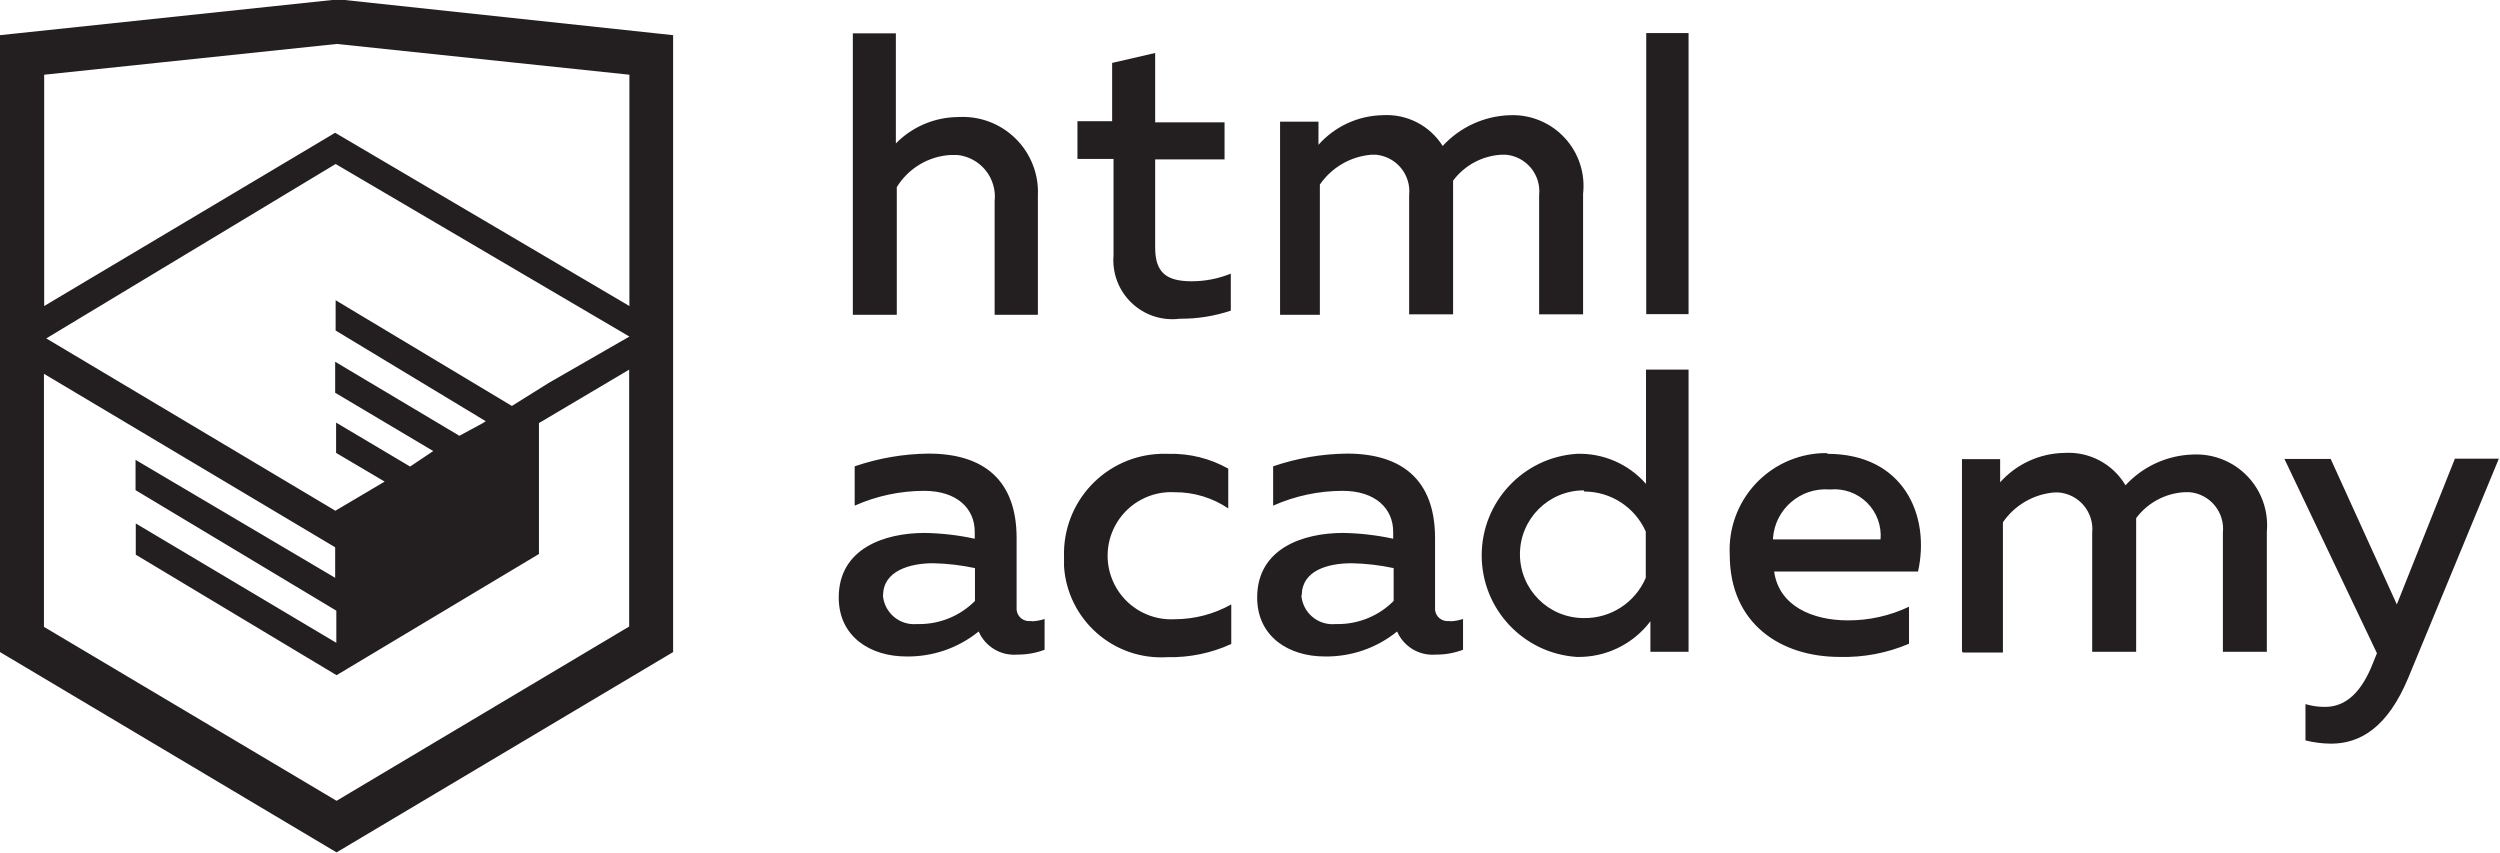
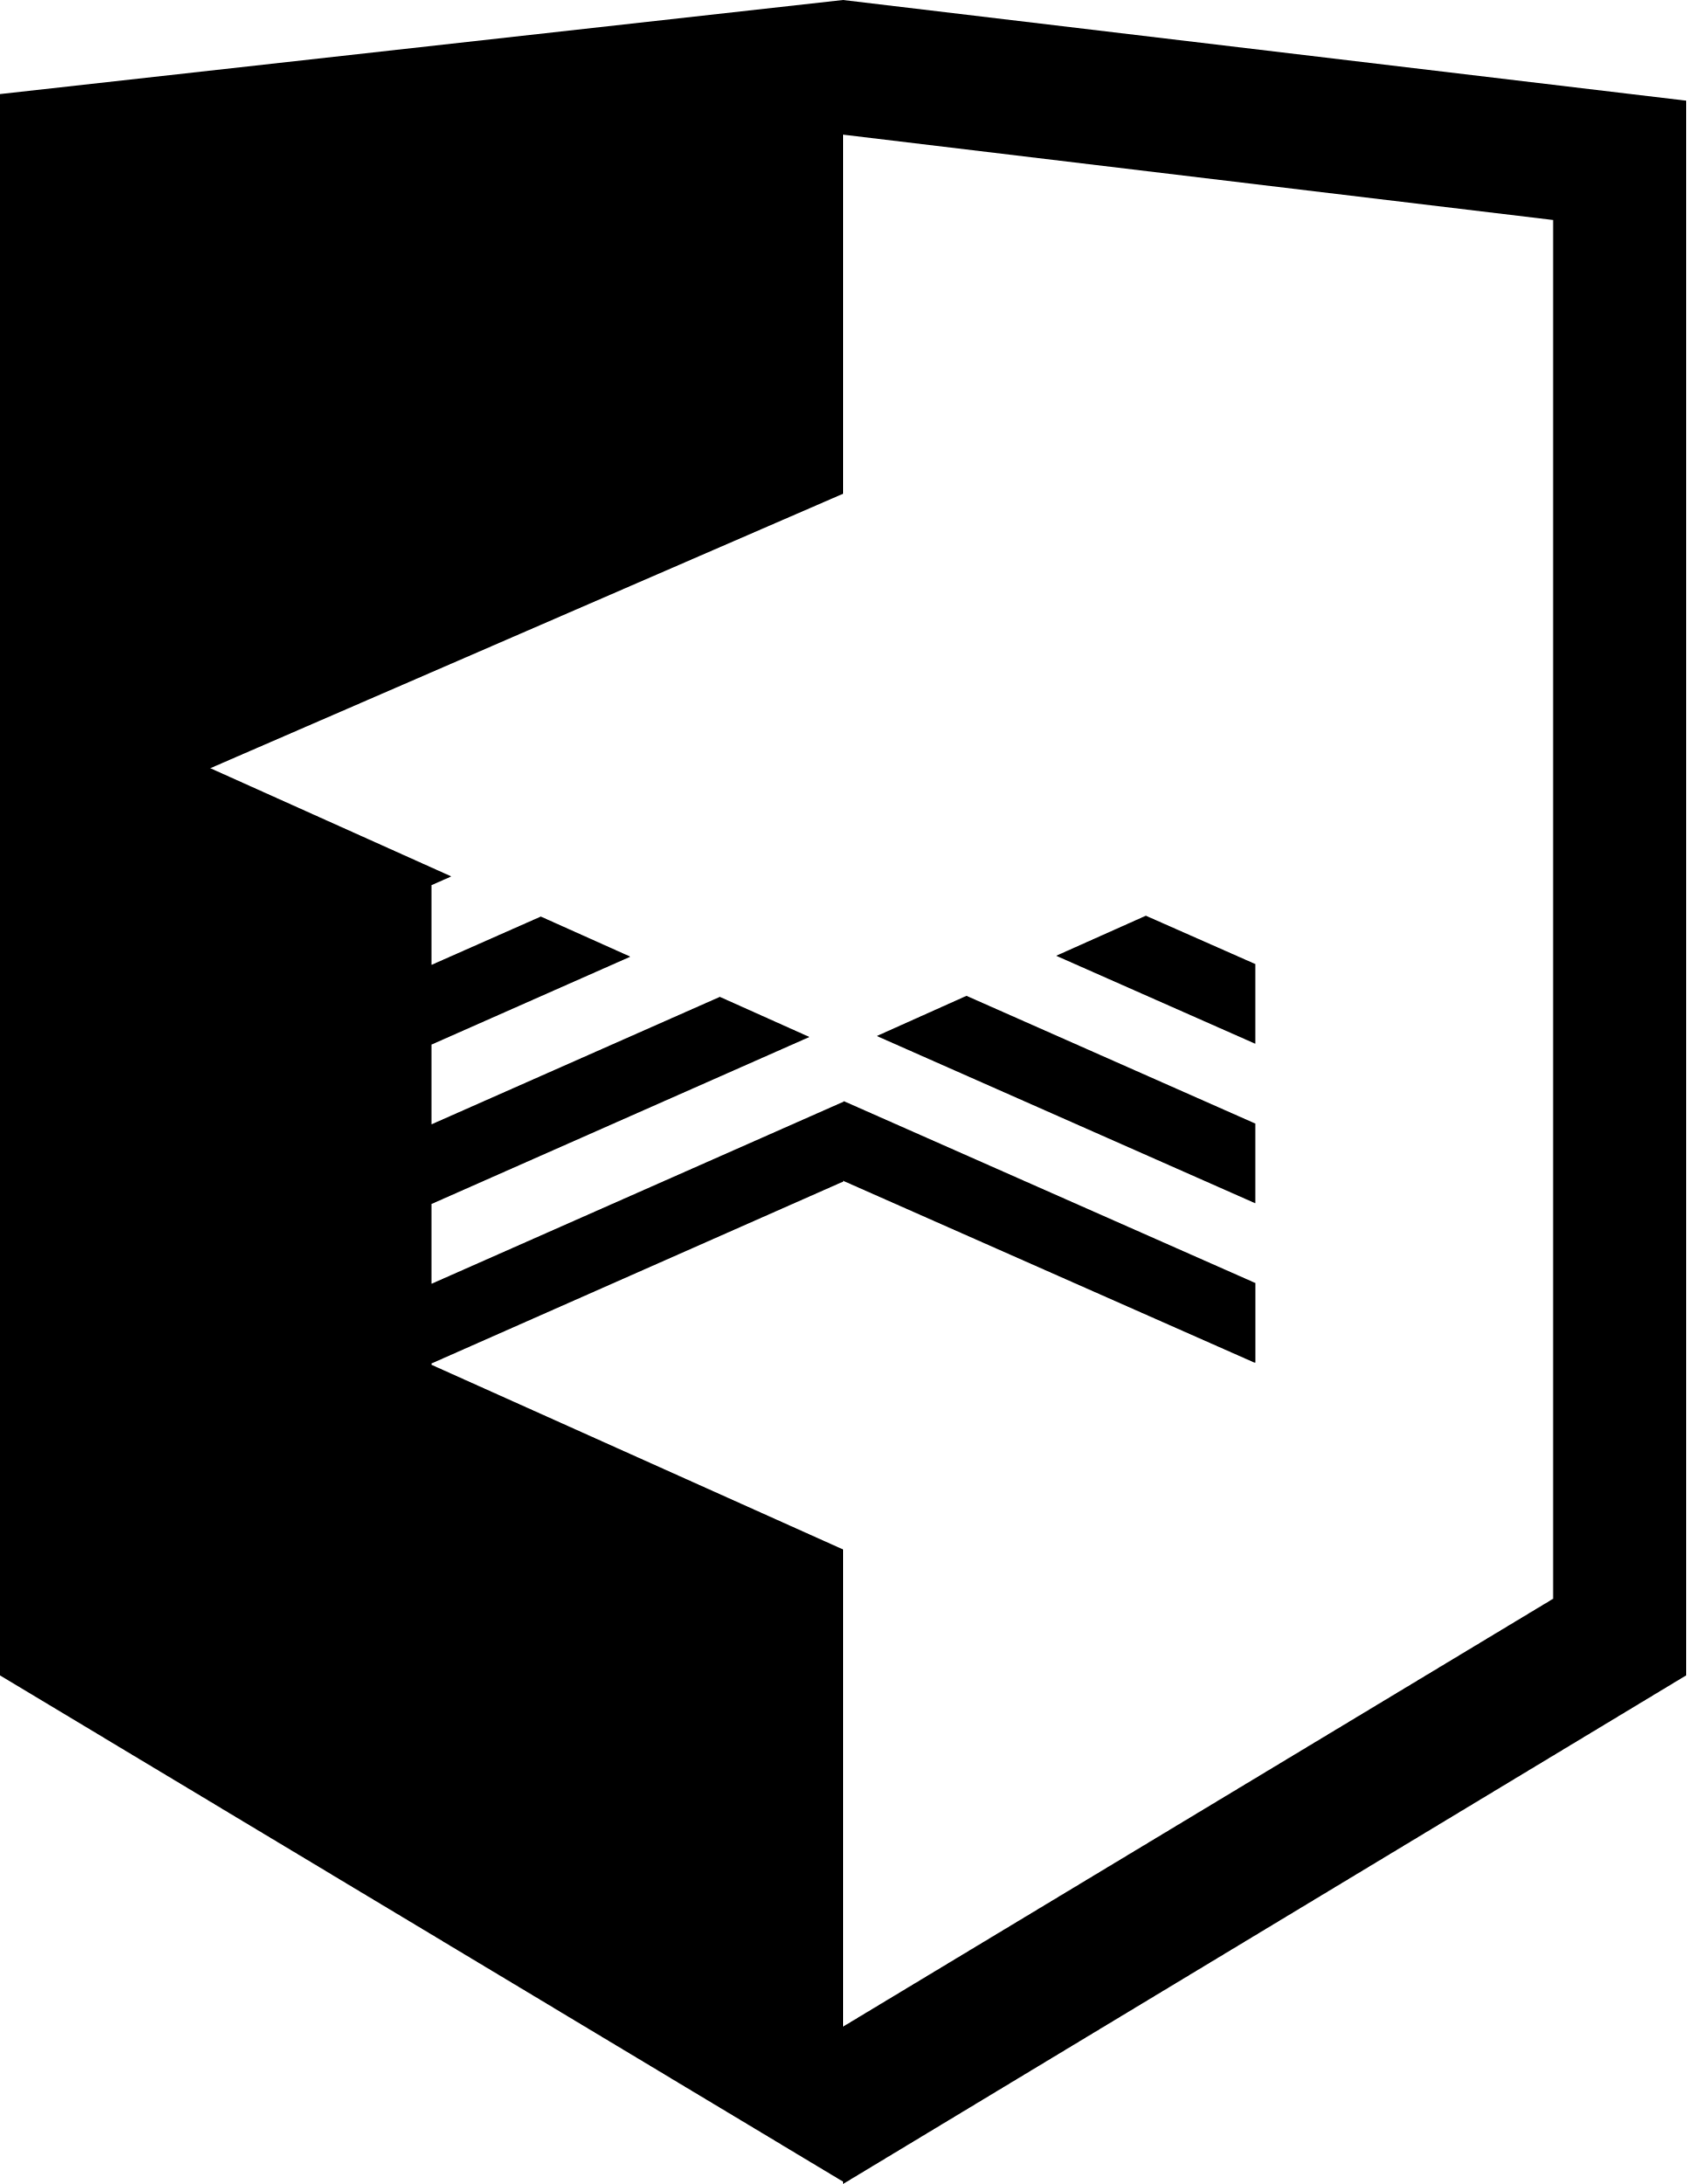
- <svg xmlns="http://www.w3.org/2000/svg" id="Layer_1" data-name="Layer 1" viewBox="0 0 108.08 36.85">
-   <path d="M44.61,26.88a2,2,0,0,0,.55-0.1v1.33a3.25,3.25,0,0,1-1.18.21,1.67,1.67,0,0,1-1.67-1,4.84,4.84,0,0,1-3.14,1.08c-1.51,0-2.91-.83-2.91-2.55,0-2.13,2-2.79,3.71-2.79a11.08,11.08,0,0,1,2.17.25v-0.3c0-1-.76-1.77-2.19-1.77a7.42,7.42,0,0,0-3,.64v-1.7a10.21,10.21,0,0,1,3.19-.55c2.36,0,3.81,1.12,3.81,3.65v3a0.54,0.54,0,0,0,.49.59h0.17Zm-6.44-1.13A1.35,1.35,0,0,0,39.63,27h0.11a3.39,3.39,0,0,0,2.41-1V24.58a9.72,9.72,0,0,0-1.81-.21c-1,0-2.16.33-2.16,1.38h0Zm12.36-6.11a5,5,0,0,1,2.57.64V22a4.08,4.08,0,0,0-2.3-.7,2.75,2.75,0,1,0,0,5.49,5,5,0,0,0,2.43-.64v1.71a6.27,6.27,0,0,1-2.76.57A4.21,4.21,0,0,1,46,24.51q0-.21,0-0.41a4.32,4.32,0,0,1,4.18-4.46h0.38Zm12.17,7.24a2,2,0,0,0,.55-0.1v1.33a3.25,3.25,0,0,1-1.18.21,1.67,1.67,0,0,1-1.67-1,4.84,4.84,0,0,1-3.14,1.08c-1.51,0-2.91-.83-2.91-2.55,0-2.13,2-2.79,3.71-2.79a11.08,11.08,0,0,1,2.17.25v-0.3c0-1-.76-1.77-2.19-1.77a7.42,7.42,0,0,0-3,.64v-1.7a10.21,10.21,0,0,1,3.19-.55c2.36,0,3.81,1.12,3.81,3.65v3a0.54,0.54,0,0,0,.49.59h0.17Zm-6.44-1.13A1.35,1.35,0,0,0,57.73,27h0.11a3.39,3.39,0,0,0,2.41-1V24.58a9.72,9.72,0,0,0-1.81-.21c-1.06,0-2.16.33-2.16,1.38h0ZM73,16V28.2H71.35V26.88a3.88,3.88,0,0,1-3.19,1.54,4.4,4.4,0,0,1,0-8.78,3.81,3.81,0,0,1,3,1.3V16H73Zm-4.53,5.22a2.76,2.76,0,1,0,0,5.52A2.86,2.86,0,0,0,71.15,25V23A2.91,2.91,0,0,0,68.49,21.27ZM79,19.64c3.31,0,4.46,2.68,3.92,5.09H76.7c0.21,1.5,1.67,2.11,3.19,2.11a6.11,6.11,0,0,0,2.64-.59v1.6a7.14,7.14,0,0,1-3,.57C77,28.42,74.78,27,74.78,24a4.18,4.18,0,0,1,4-4.39H79Zm0.09,1.54a2.28,2.28,0,0,0-2.44,2.1v0.06H81.3A2,2,0,0,0,79.13,21.18Zm5.73,7V19.87h1.65v1a3.81,3.81,0,0,1,2.78-1.27A2.86,2.86,0,0,1,91.89,21a4.12,4.12,0,0,1,2.91-1.33A3.06,3.06,0,0,1,98,23V28.2h-1.9V23.05a1.59,1.59,0,0,0-1.42-1.75H94.42a2.8,2.8,0,0,0-2.07,1.12V28.2h-1.9V23.05A1.59,1.59,0,0,0,89,21.31H88.8a3,3,0,0,0-2.21,1.29v5.63H84.86Zm21.31-8.33h1.9l-3.91,9.46c-0.9,2.17-2.09,2.86-3.35,2.86a4.76,4.76,0,0,1-1.1-.14V30.46a2.86,2.86,0,0,0,.85.12c0.9,0,1.58-.64,2.07-1.9l0.17-.42-4-8.4h2l2.86,6.29ZM38.73,1.46V6.22a3.81,3.81,0,0,1,2.7-1.14,3.25,3.25,0,0,1,3.44,3.4v5.15H43V8.72a1.81,1.81,0,0,0-1.61-2h-0.3a2.93,2.93,0,0,0-2.32,1.39v5.52h-1.9V1.46h1.9ZM49.94,2.31v3h3V6.91h-3v3.81c0,1.1.5,1.46,1.58,1.46a4.49,4.49,0,0,0,1.69-.33v1.6A6.8,6.8,0,0,1,51,13.8a2.55,2.55,0,0,1-2.86-2.74V6.89H46.58V5.26h1.5V2.74Zm5.4,11.31V5.28H57v1A3.81,3.81,0,0,1,59.77,5a2.86,2.86,0,0,1,2.6,1.33A4.12,4.12,0,0,1,65.28,5,3.06,3.06,0,0,1,68.44,8.4v5.21h-1.9V8.46a1.59,1.59,0,0,0-1.42-1.75H64.89a2.8,2.8,0,0,0-2.07,1.12v5.78h-1.9V8.46A1.59,1.59,0,0,0,59.5,6.71H59.27A3,3,0,0,0,57.06,8v5.63H55.34ZM71.17,1.45H73V13.6H71.17V1.45ZM14.71,0H14.55L0,1.54V28.21l14.55,8.66,14.55-8.66V1.54Zm12.5,27.1L14.55,34.64,1.9,27.12V16.18l12.59,7.5V25L5.86,19.9v1.31l8.68,5.21v1.39L5.87,22.65V24l8.68,5.21,8.75-5.24V18.31L27.2,16V27.12Zm0-12.53-3.48,2-1.6,1L14.51,13v1.31L21,18.23H21l-0.14.09-1,.54-5.37-3.2V17l4.24,2.52-1,.67-3.2-1.9v1.31l2.1,1.24L14.5,22.1,2,14.65,14.51,7.11Zm0-1.32L14.49,5.76,1.91,13.25v-10L14.56,1.92,27.21,3.25v10h0Z" transform="translate(0 -0.02)" fill="#231f20" />
+ <svg xmlns="http://www.w3.org/2000/svg" version="1.0" id="Layer_1" x="0px" y="0px" width="26.096px" height="33.803px" viewBox="0 0 26.096 33.803" enable-background="new 0 0 26.096 33.803" xml:space="preserve">
+   <g>
+     <path d="M13.047,0L0,1.456v24.475l13.047,7.835v0.037l13.049-7.872V1.558L13.047,0z M24.037,24.745l-10.989,6.622v-7.385   l-6.369-2.858v-0.021l6.373-2.816v-0.02h0.002v0.011l6.365,2.814v-0.006l0.01,0.006v-1.234l-6.365-2.813l-0.004,0.003l-0.006-0.003   v0.011h-0.002v-0.003L6.678,19.87v-1.235l0,0l5.849-2.585l-1.386-0.621l-4.463,1.973v-1.234l3.078-1.361l-1.386-0.621l-1.692,0.748   v-1.234l0.307-0.135l-3.73-1.675l9.793-4.248V2.084l10.989,1.321V24.745z" />
+     <polygon points="19.428,17.39 14.958,15.413 13.57,16.035 19.428,18.624  " />
+     <polygon points="19.428,14.921 17.734,14.173 16.346,14.793 19.428,16.155  " />
+   </g>
</svg>
